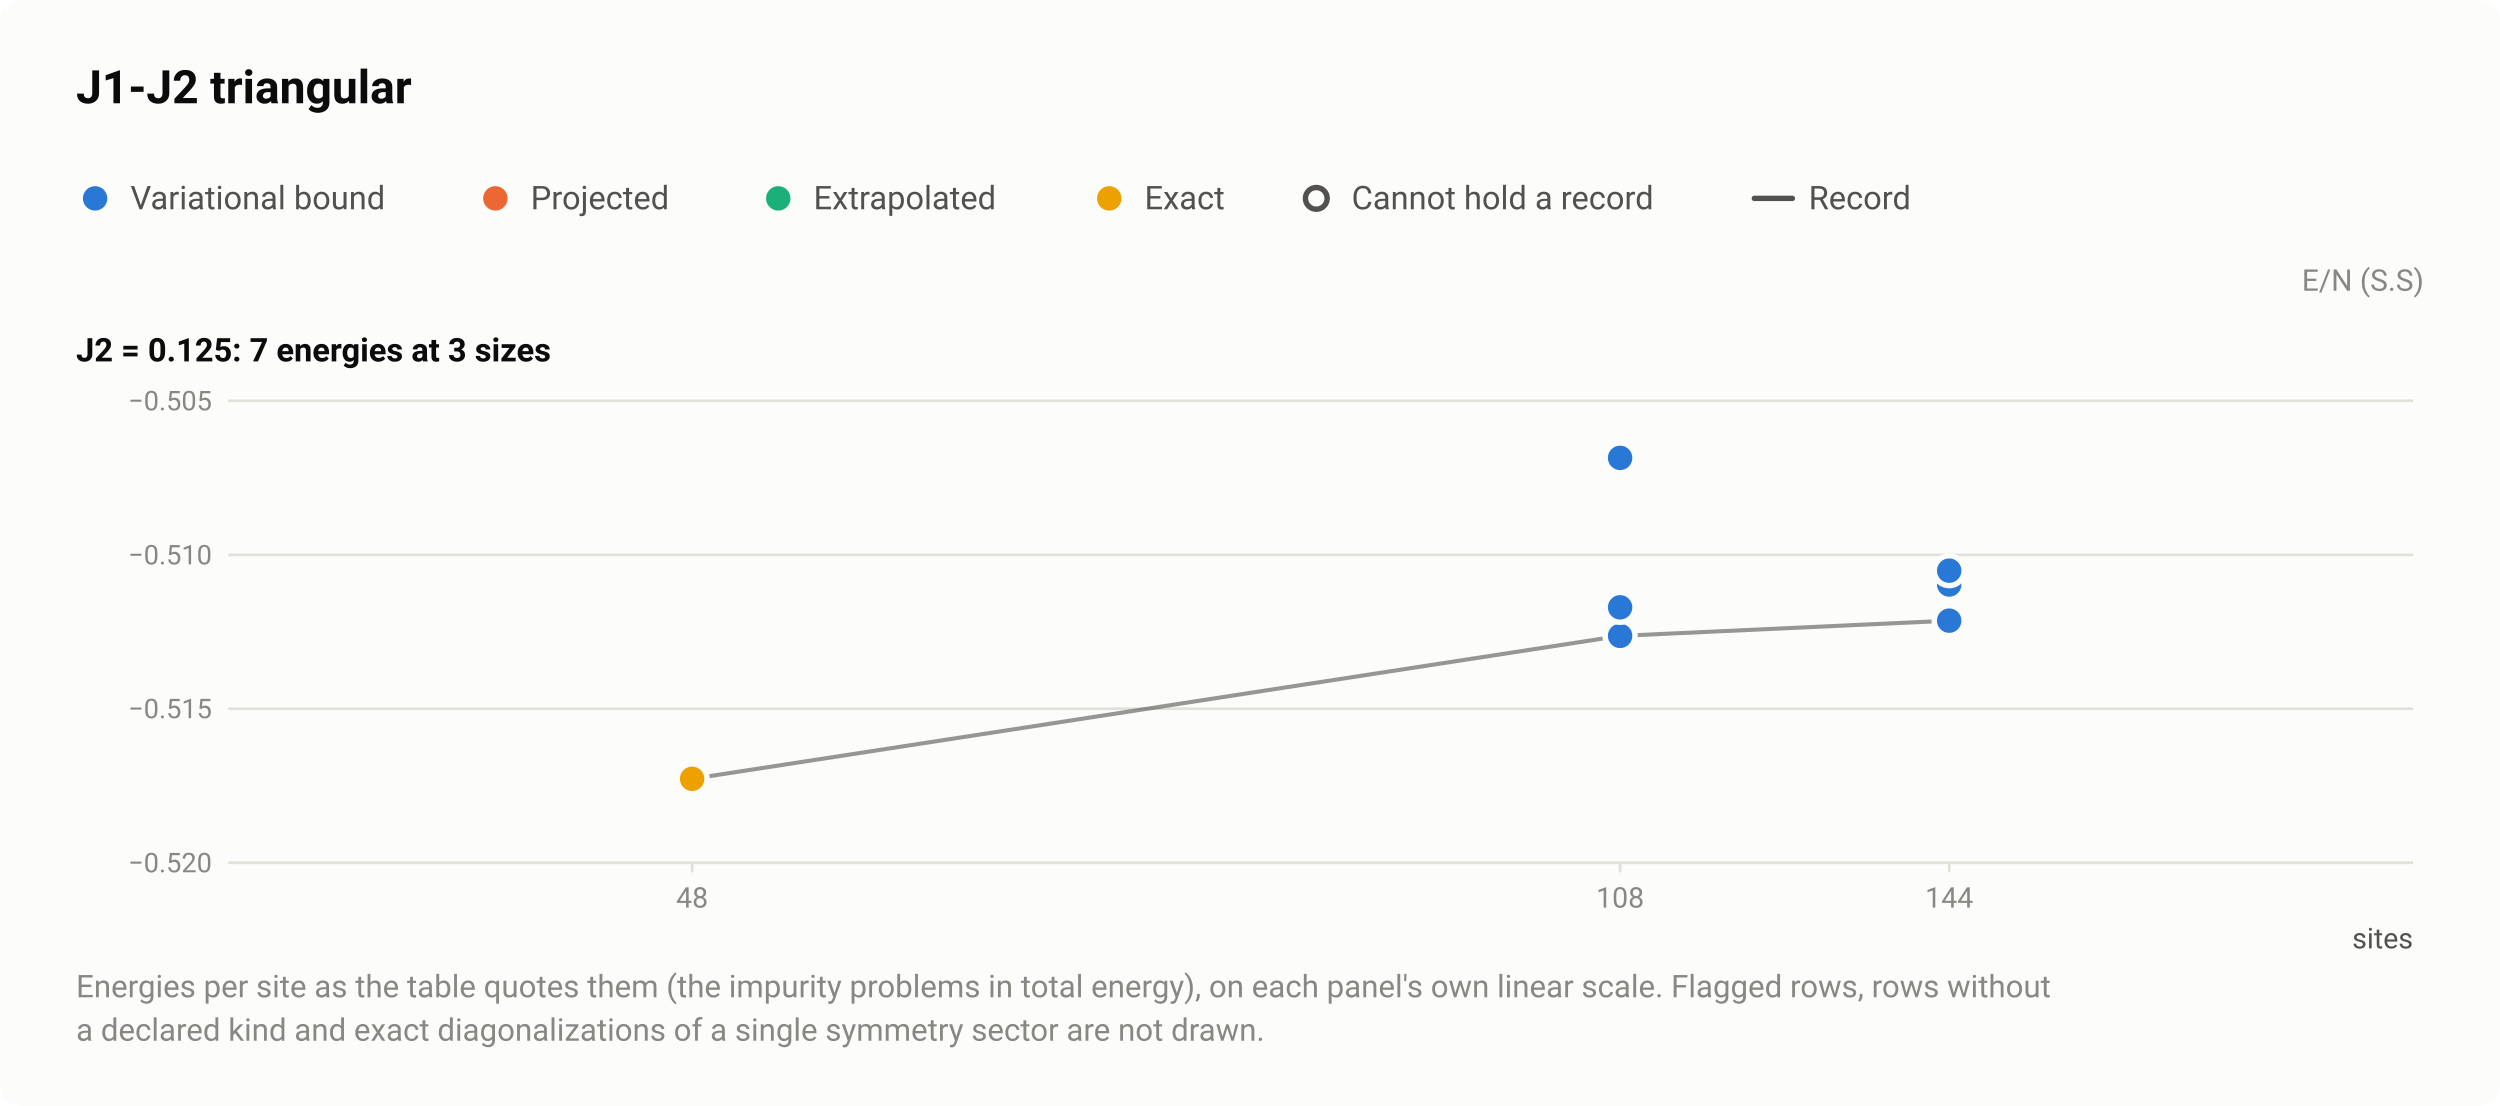
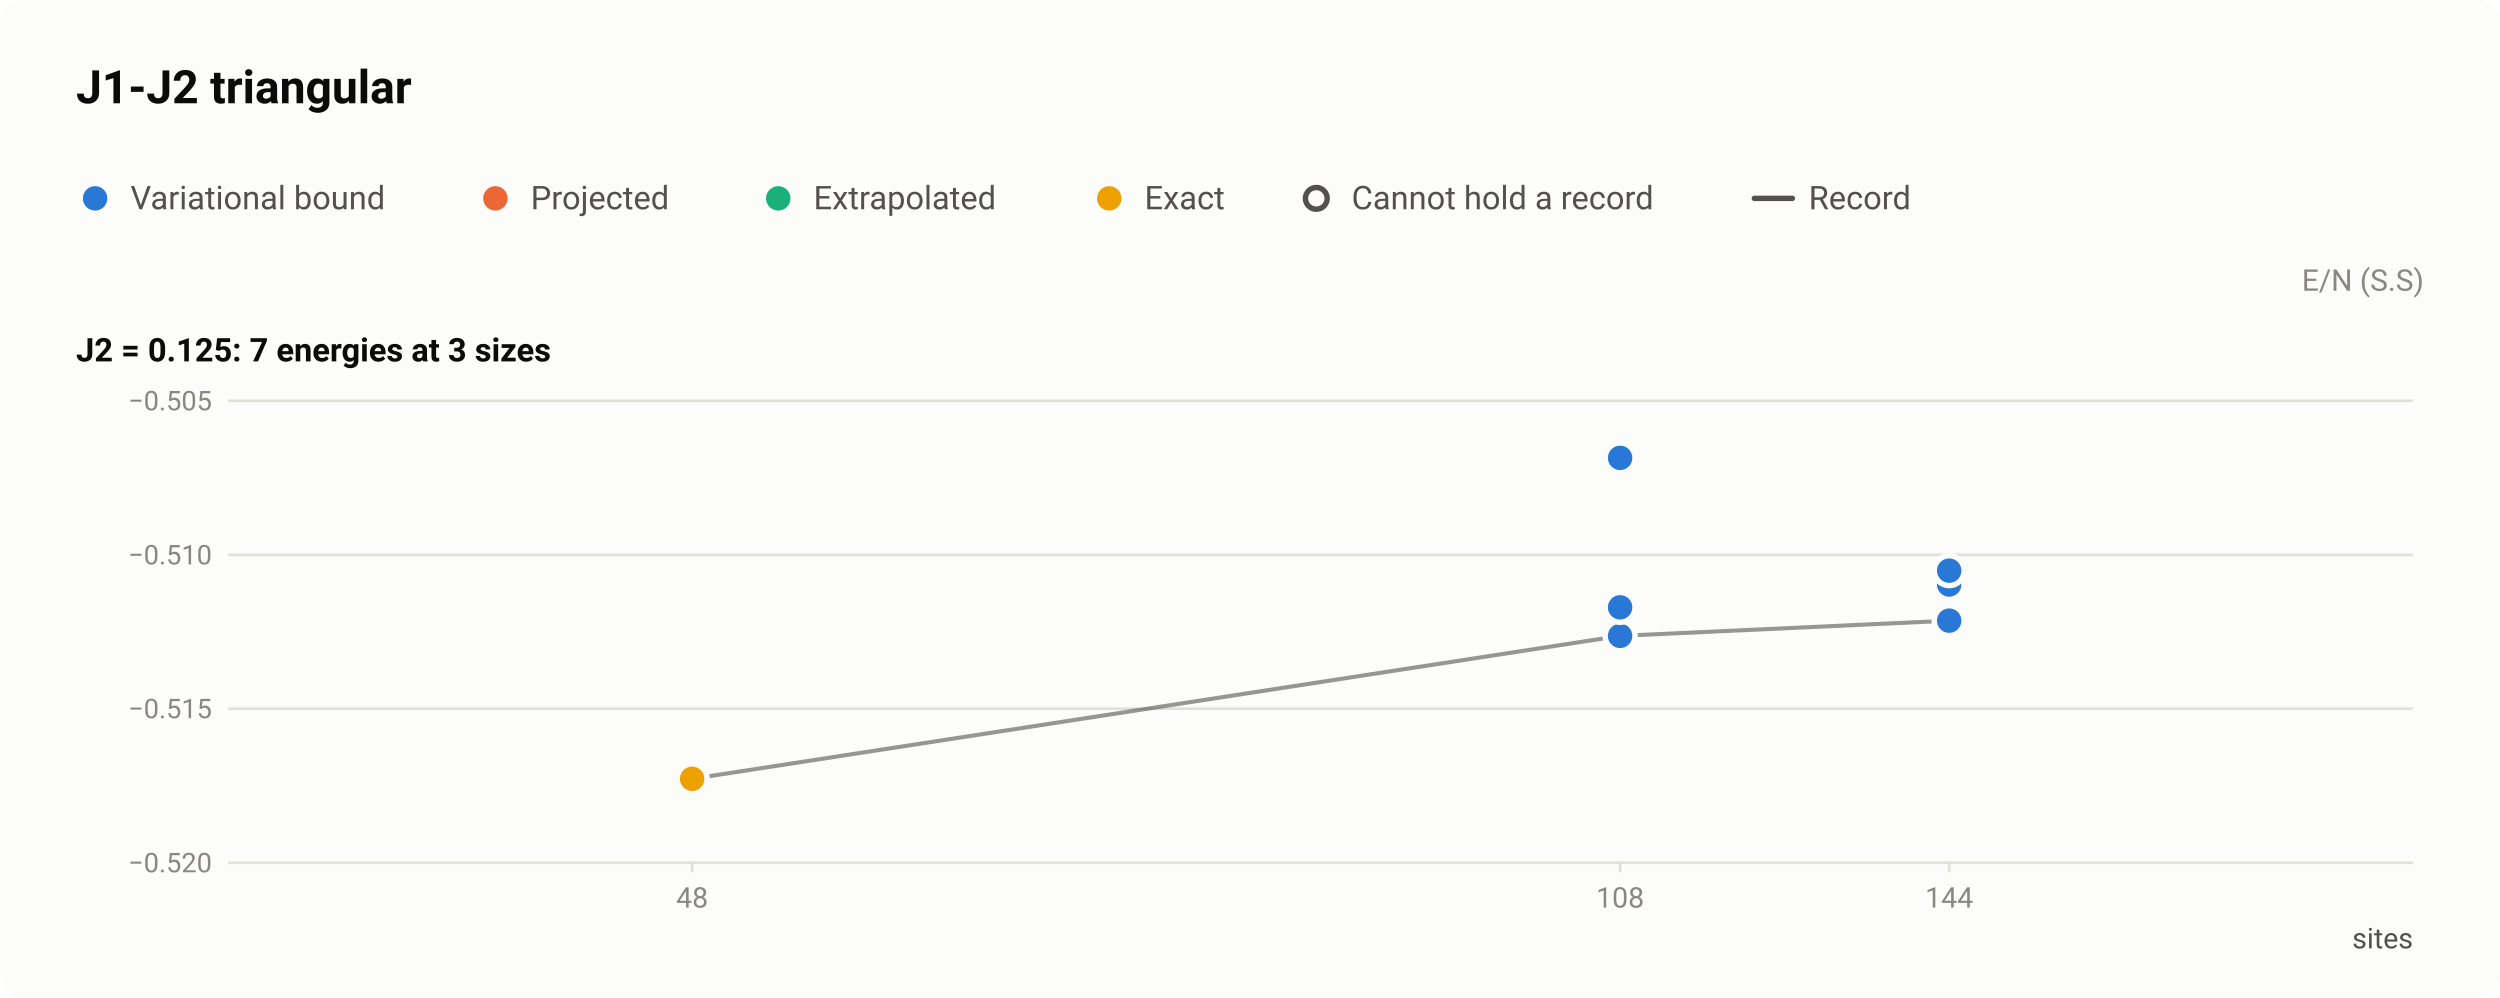
- <svg xmlns="http://www.w3.org/2000/svg" width="920" height="407" viewBox="0 0 920 407" role="img" aria-labelledby="title desc">
+ <svg xmlns="http://www.w3.org/2000/svg" width="920" height="367" viewBox="0 0 920 367" role="img" aria-labelledby="title desc">
  <style>text{font-family:system-ui,-apple-system,"Segoe UI",Roboto,"Helvetica Neue",Arial,sans-serif}</style>
-   <rect width="920" height="407" rx="8" fill="#fcfcfb" />
+   <rect width="920" height="367" rx="8" fill="#fcfcfb" />
  <text x="28" y="38" font-size="17" fill="#0b0b0b" font-weight="600">J1-J2 triangular</text>
  <circle cx="35" cy="73" r="6.5" fill="#fcfcfb" />
  <circle cx="35" cy="73" r="4.5" fill="#2a78d6" />
  <text x="48" y="77" font-size="12" fill="#52514e">Variational bound</text>
  <circle cx="182.3" cy="73" r="6.5" fill="#fcfcfb" />
  <circle cx="182.3" cy="73" r="4.5" fill="#eb6834" />
  <text x="195.3" y="77" font-size="12" fill="#52514e">Projected</text>
  <circle cx="286.4" cy="73" r="6.5" fill="#fcfcfb" />
  <circle cx="286.4" cy="73" r="4.5" fill="#1baf7a" />
  <text x="299.4" y="77" font-size="12" fill="#52514e">Extrapolated</text>
  <circle cx="408.2" cy="73" r="6.5" fill="#fcfcfb" />
  <circle cx="408.2" cy="73" r="4.5" fill="#eda100" />
  <text x="421.2" y="77" font-size="12" fill="#52514e">Exact</text>
  <circle cx="484.4" cy="73" r="6.5" fill="#fcfcfb" />
  <circle cx="484.4" cy="73" r="4" fill="#fcfcfb" stroke="#52514e" stroke-width="2" />
  <text x="497.4" y="77" font-size="12" fill="#52514e">Cannot hold a record</text>
  <path d="M645.6 73H659.6" stroke="#52514e" stroke-width="2" stroke-linecap="round" />
  <text x="665.6" y="77" font-size="12" fill="#52514e">Record</text>
  <text x="892" y="107" font-size="11" fill="#898781" text-anchor="end">E/N (S.S)</text>
  <text x="28" y="133" font-size="12" fill="#0b0b0b" font-weight="600">J2 = 0.125: 7 energies at 3 sizes</text>
  <path d="M84 317.5H888" stroke="#e1e0d9" stroke-width="1" />
  <text x="78" y="321" font-size="10" fill="#898781" text-anchor="end" style="font-variant-numeric:tabular-nums">−0.520</text>
  <path d="M84 260.8H888" stroke="#e1e0d9" stroke-width="1" />
  <text x="78" y="264.3" font-size="10" fill="#898781" text-anchor="end" style="font-variant-numeric:tabular-nums">−0.515</text>
  <path d="M84 204.2H888" stroke="#e1e0d9" stroke-width="1" />
  <text x="78" y="207.7" font-size="10" fill="#898781" text-anchor="end" style="font-variant-numeric:tabular-nums">−0.510</text>
  <path d="M84 147.5H888" stroke="#e1e0d9" stroke-width="1" />
  <text x="78" y="151" font-size="10" fill="#898781" text-anchor="end" style="font-variant-numeric:tabular-nums">−0.505</text>
  <path d="M254.7 317v4" stroke="#e1e0d9" stroke-width="1" />
  <text x="254.7" y="334" font-size="10.5" fill="#898781" text-anchor="middle" style="font-variant-numeric:tabular-nums">48</text>
  <path d="M596.2 317v4" stroke="#e1e0d9" stroke-width="1" />
  <text x="596.2" y="334" font-size="10.5" fill="#898781" text-anchor="middle" style="font-variant-numeric:tabular-nums">108</text>
  <path d="M717.3 317v4" stroke="#e1e0d9" stroke-width="1" />
  <text x="717.3" y="334" font-size="10.5" fill="#898781" text-anchor="middle" style="font-variant-numeric:tabular-nums">144</text>
  <text x="888" y="349" font-size="10.5" fill="#52514e" text-anchor="end">sites</text>
  <path d="M254.7 286.6L596.2 234L717.3 228.4" fill="none" stroke="#52514e" stroke-width="1.5" stroke-linejoin="round" opacity="0.6" />
  <a class="pt" href="/instances/#r-J1J2_triangular_108_P_0_125-b4bac17e">
    <circle cx="596.2" cy="234" r="6.5" fill="#fcfcfb" />
    <circle cx="596.2" cy="234" r="4.5" fill="#2a78d6" />
  </a>
  <a class="pt" href="/instances/#r-J1J2_triangular_108_P_0_125-38adb2e4">
    <circle cx="596.2" cy="223.5" r="6.5" fill="#fcfcfb" />
    <circle cx="596.2" cy="223.5" r="4.5" fill="#2a78d6" />
  </a>
  <a class="pt" href="/instances/#r-J1J2_triangular_108_P_0_125-2e62f2dc">
    <circle cx="596.2" cy="168.5" r="6.5" fill="#fcfcfb" />
    <circle cx="596.2" cy="168.5" r="4.5" fill="#2a78d6" />
  </a>
  <a class="pt" href="/instances/#r-J1J2_triangular_144_P_0_125-ec75679d">
    <circle cx="717.3" cy="228.4" r="6.5" fill="#fcfcfb" />
    <circle cx="717.3" cy="228.4" r="4.5" fill="#2a78d6" />
  </a>
  <a class="pt" href="/instances/#r-J1J2_triangular_144_P_0_125-43b73564">
    <circle cx="717.3" cy="215.1" r="6.5" fill="#fcfcfb" />
    <circle cx="717.3" cy="215.1" r="4.5" fill="#2a78d6" />
  </a>
  <a class="pt" href="/instances/#r-J1J2_triangular_144_P_0_125-dc88ad6a">
    <circle cx="717.3" cy="210" r="6.5" fill="#fcfcfb" />
    <circle cx="717.3" cy="210" r="4.5" fill="#2a78d6" />
  </a>
  <a class="pt" href="/instances/#r-J1J2_triangular_48_P_0_125-2b181373">
    <circle cx="254.7" cy="286.6" r="6.5" fill="#fcfcfb" />
    <circle cx="254.7" cy="286.6" r="4.5" fill="#eda100" />
  </a>
-   <text x="28" y="367" font-size="11.5" fill="#898781">Energies per site as the table quotes them (the impurity problems in total energy), on each panel's own linear scale. Flagged rows, rows without</text>
-   <text x="28" y="383" font-size="11.5" fill="#898781">a declared kind and exact diagonalizations of a single symmetry sector are not drawn.</text>
</svg>
